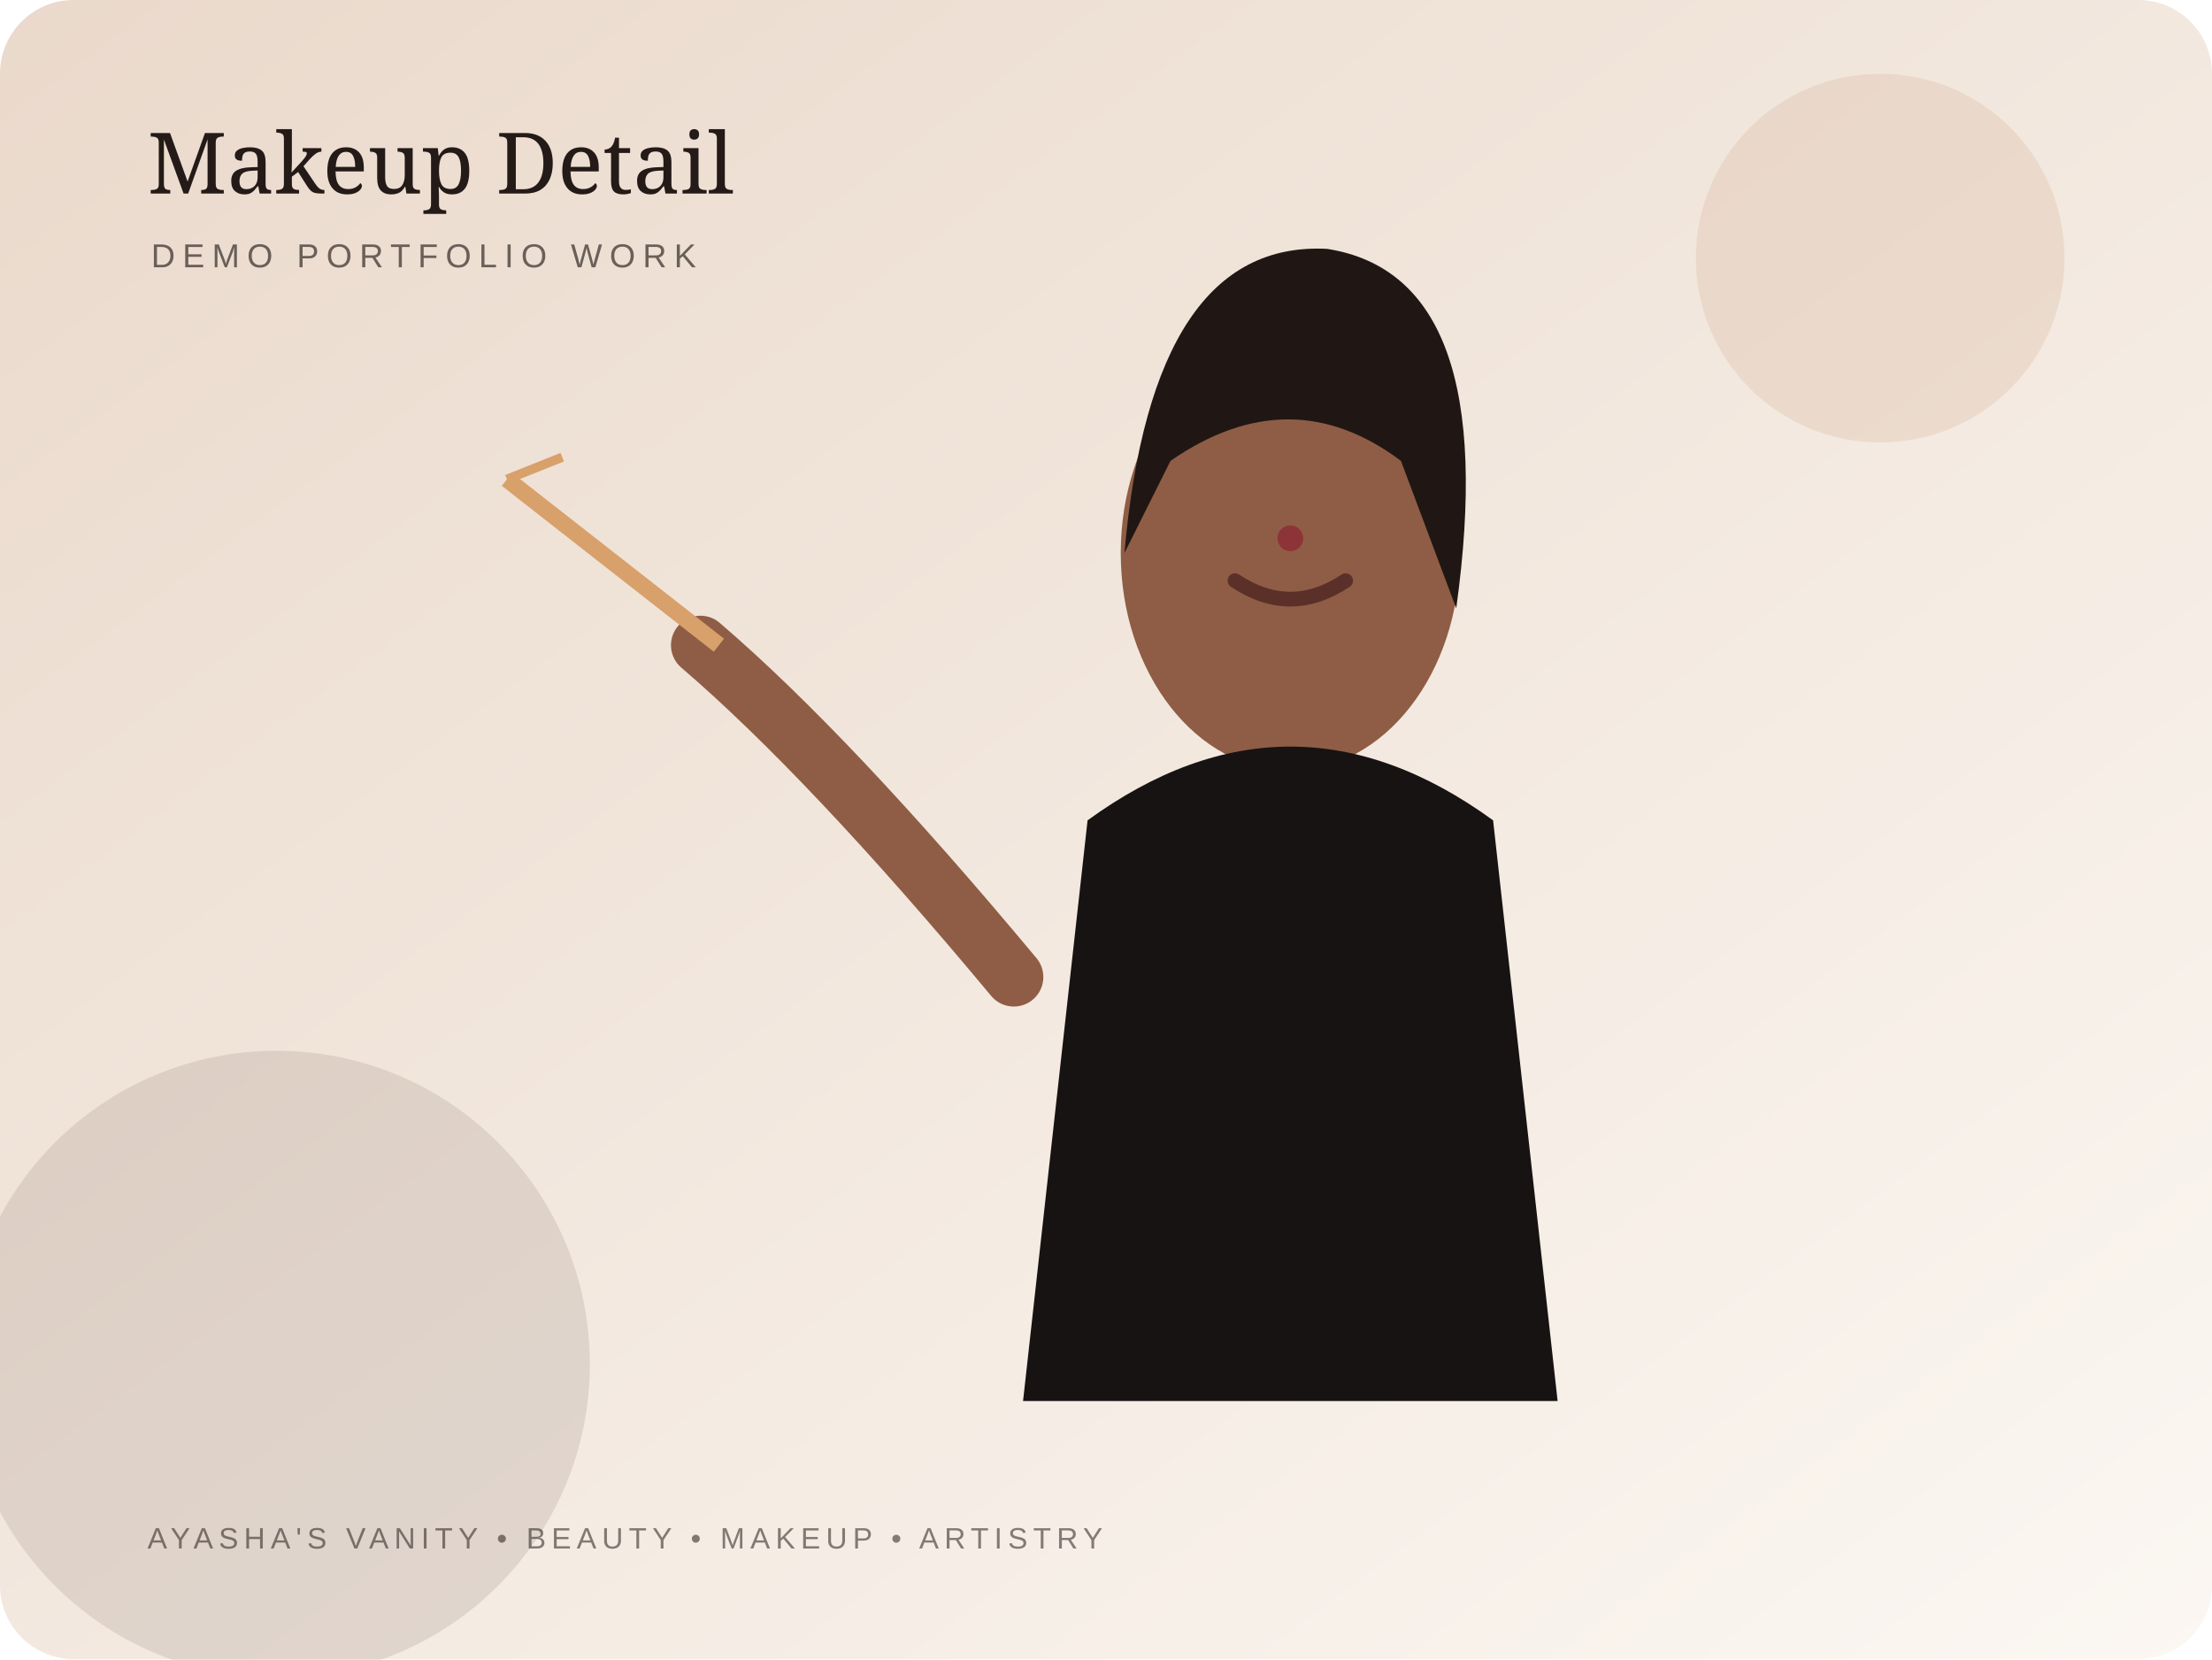
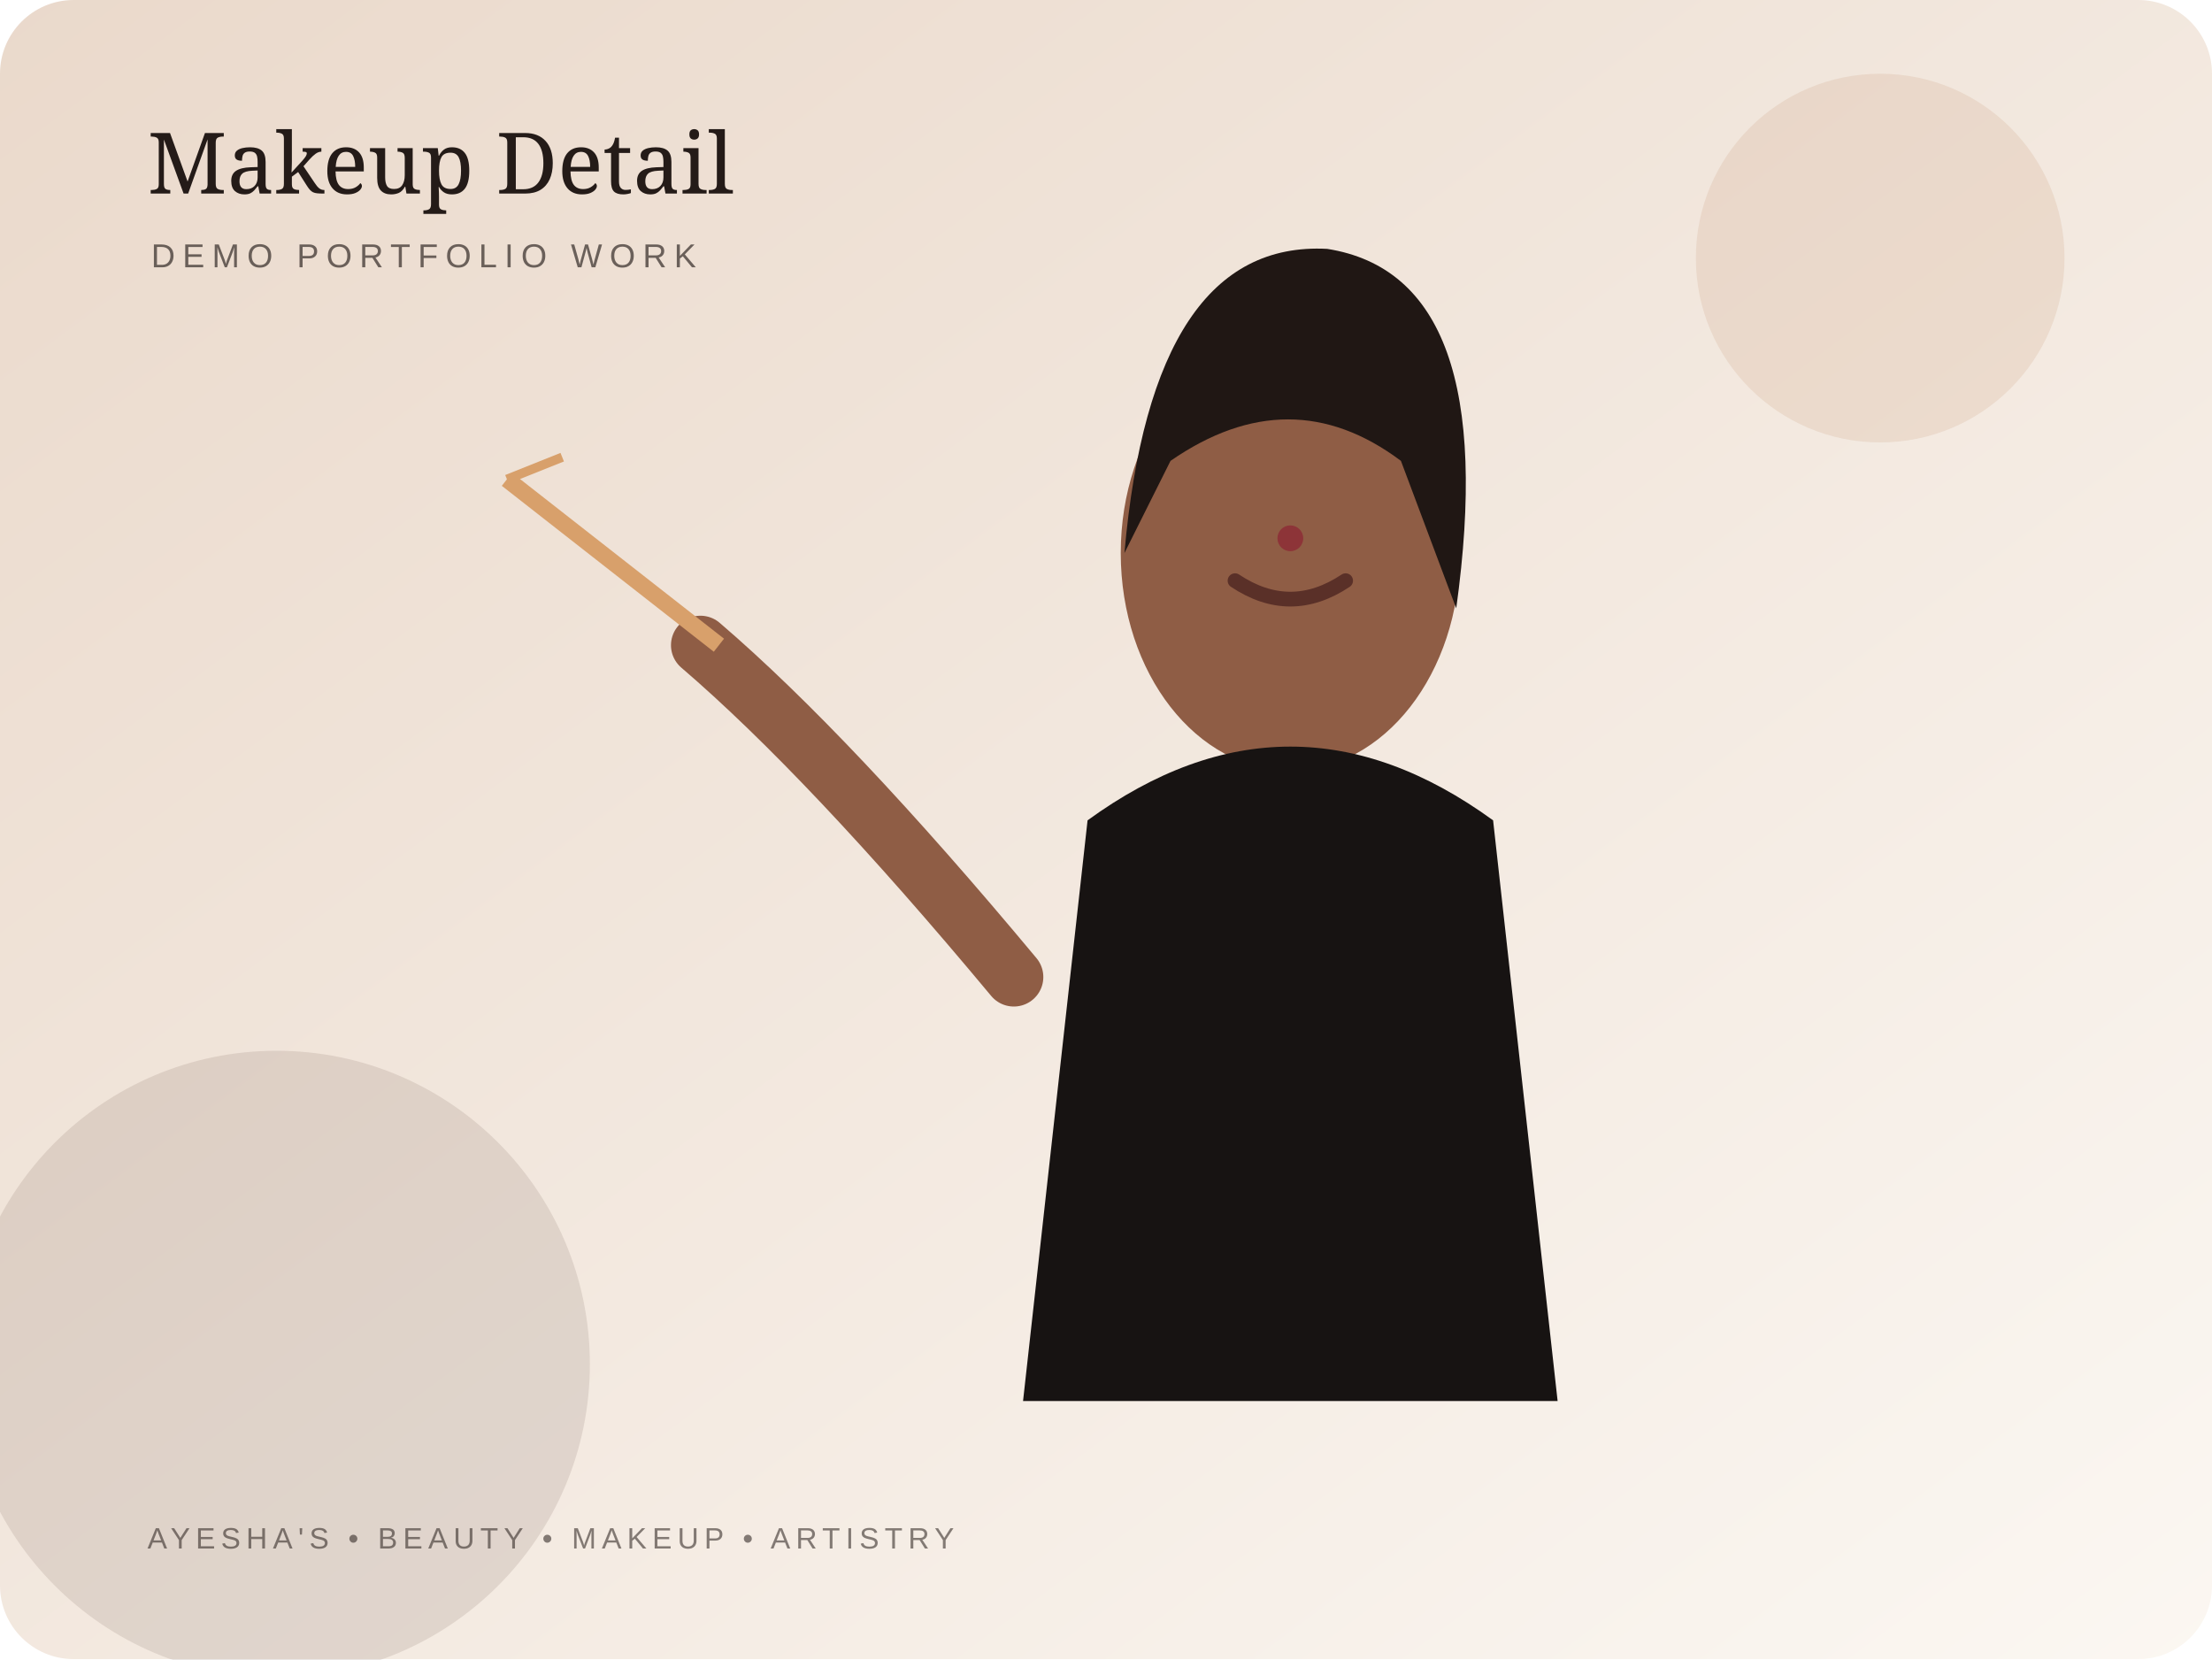
<svg xmlns="http://www.w3.org/2000/svg" width="1200" height="900" viewBox="0 0 1200 900">
  <defs>
    <linearGradient id="g" x1="0" x2="1" y1="0" y2="1">
      <stop stop-color="#ead9cb" />
      <stop offset="1" stop-color="#fbf7f2" />
    </linearGradient>
  </defs>
  <rect width="1200" height="900" rx="40" fill="url(#g)" />
  <circle cx="1020" cy="140" r="100" fill="#b47a50" opacity=".14" />
  <circle cx="150" cy="740" r="170" fill="#4d3027" opacity=".12" />
  <g>
    <ellipse cx="700" cy="300" rx="92" ry="118" fill="#8f5d45" />
    <path d="M610 300 Q625 130 720 135 Q815 150 790 330 L760 250 Q700 205 635 250Z" fill="#201714" />
    <path d="M670 315 Q700 335 730 315" fill="none" stroke="#5a3028" stroke-width="8" stroke-linecap="round" />
    <circle cx="700" cy="292" r="7" fill="#8d3438" />
    <path d="M590 445 Q700 365 810 445 L845 760 L555 760Z" fill="#171312" />
    <path d="M550 530 Q450 410 380 350" stroke="#8f5d45" stroke-width="32" stroke-linecap="round" />
    <path d="M390 350 L275 260" stroke="#d8a06b" stroke-width="9" />
    <path d="M275 260 L305 248" stroke="#d8a06b" stroke-width="5" />
  </g>
  <text x="80" y="105" font-family="Georgia,serif" font-size="46" fill="#241b18">Makeup Detail</text>
  <text x="82" y="145" font-family="Arial,sans-serif" font-size="18" letter-spacing="4" fill="#241b18" opacity=".65">DEMO PORTFOLIO WORK</text>
-   <text x="80" y="840" font-family="Arial,sans-serif" font-size="16" letter-spacing="3" fill="#241b18" opacity=".55">AYASHA'S VANITY • BEAUTY • MAKEUP • ARTISTRY</text>
+   <text x="80" y="840" font-family="Arial,sans-serif" font-size="16" letter-spacing="3" fill="#241b18" opacity=".55">AYESHA'S • BEAUTY • MAKEUP • ARTISTRY</text>
</svg>
